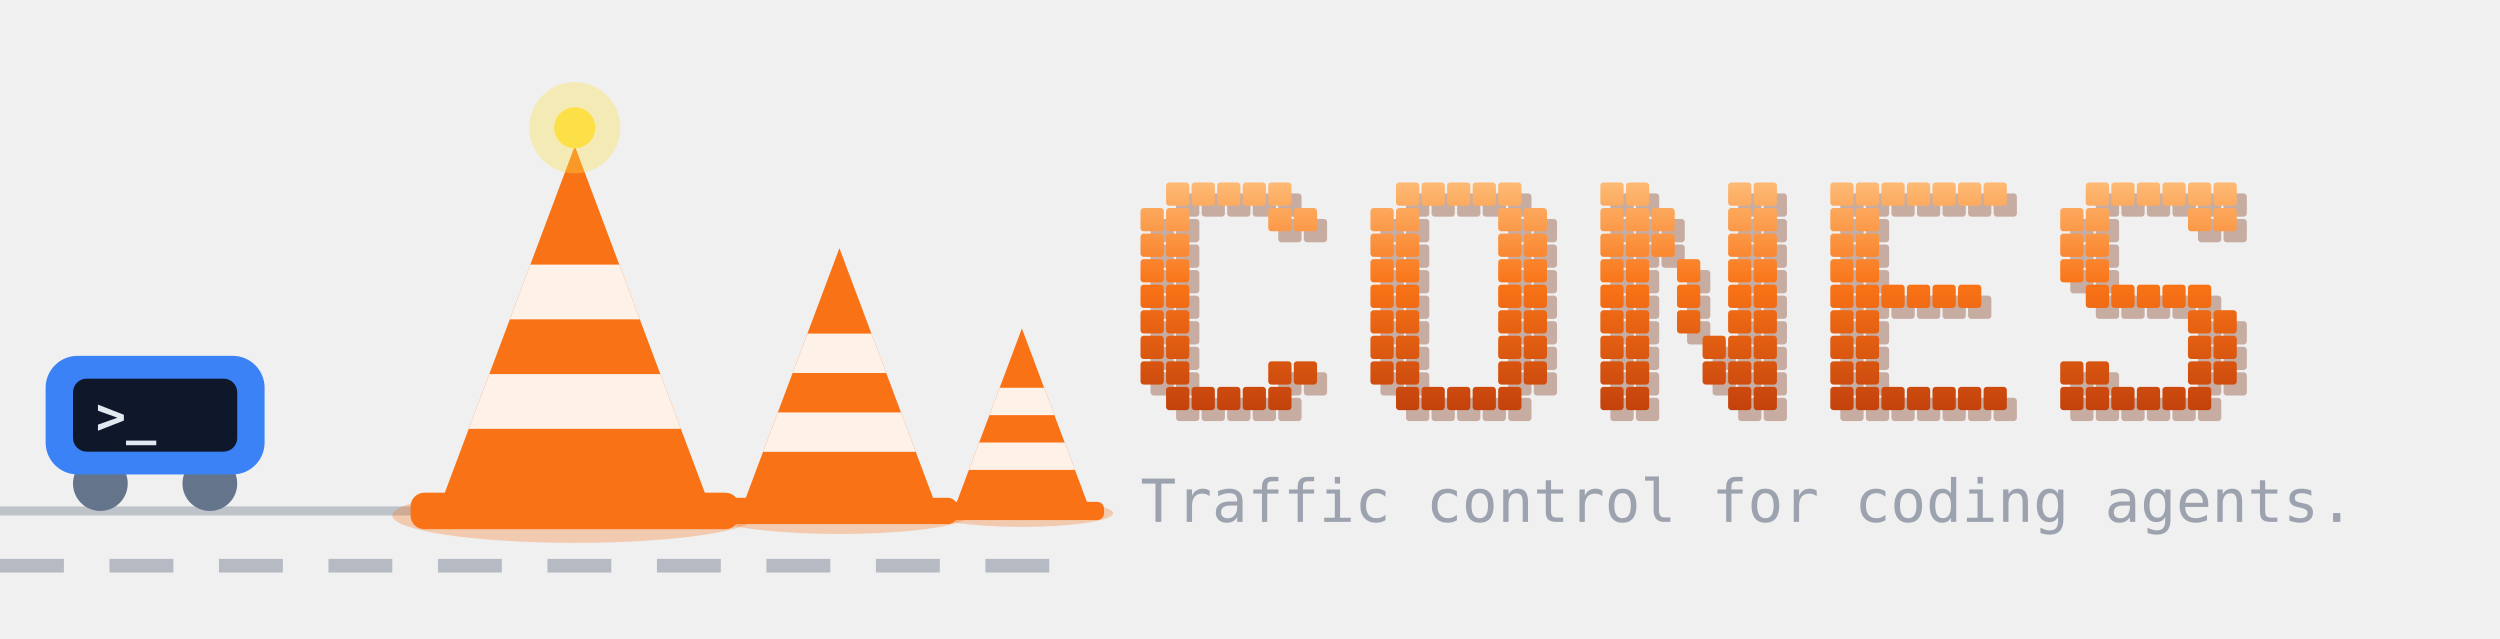
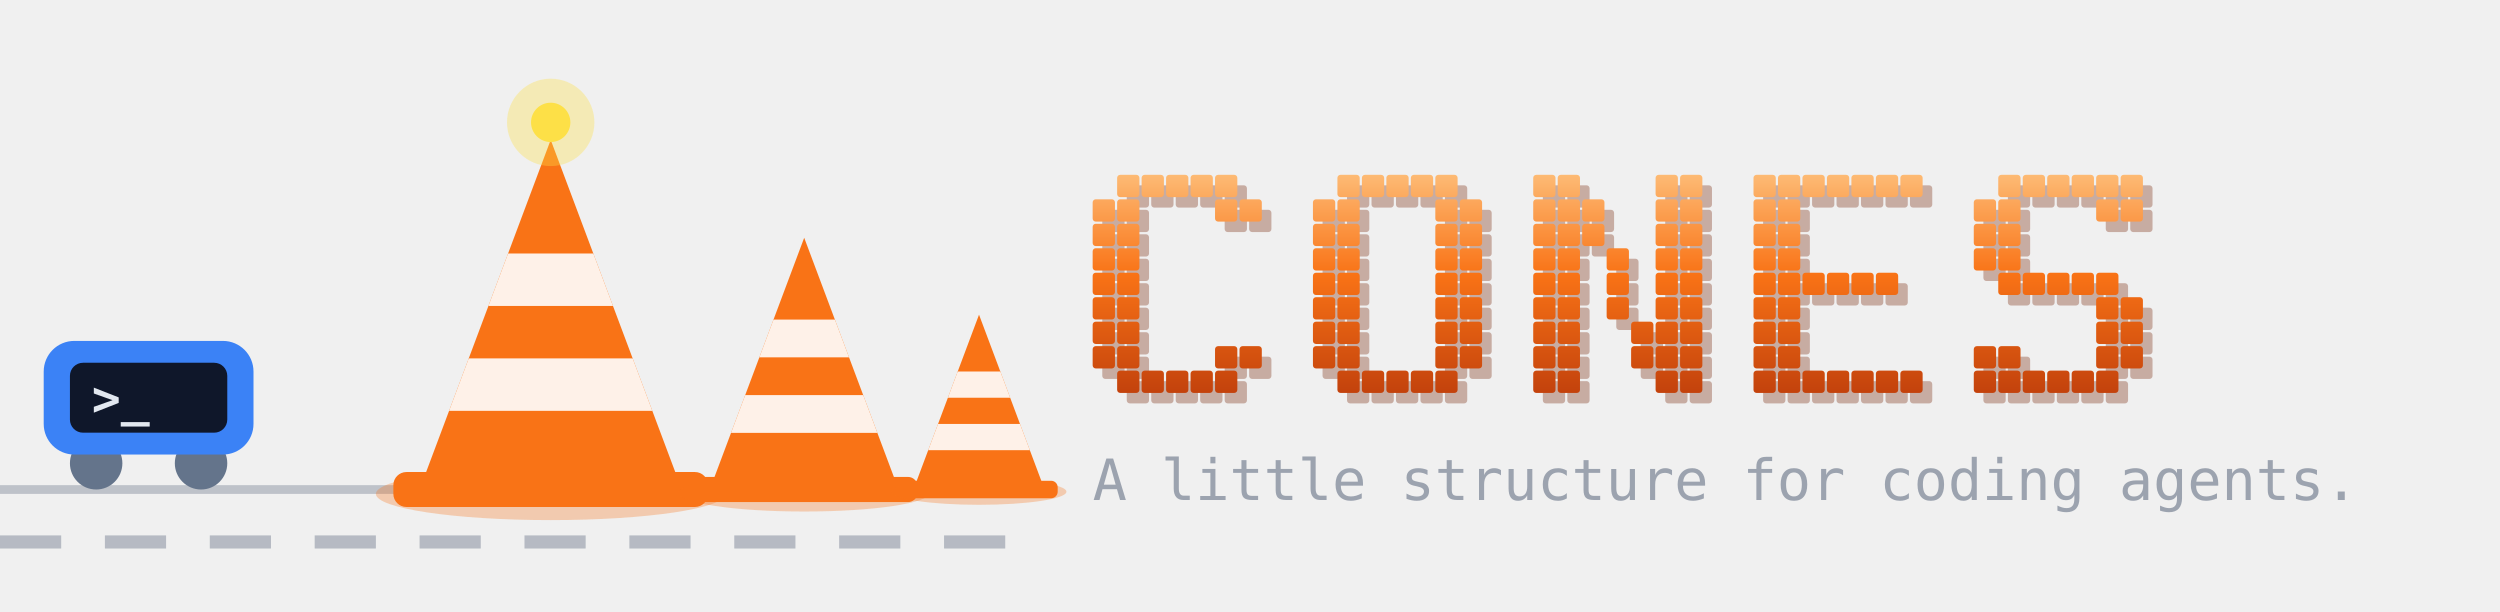
- <svg xmlns="http://www.w3.org/2000/svg" width="548" height="140" viewBox="0 0 548 140" role="img" aria-label="cones: Traffic control for coding agents.">
+ <svg xmlns="http://www.w3.org/2000/svg" width="572" height="140" viewBox="0 0 572 140" role="img" aria-label="cones: A little structure for coding agents.">
  <defs>
    <clipPath id="cone-clip">
      <path d="M0 -80 L30 0 L-30 0 Z" />
    </clipPath>
    <g id="cone">
      <ellipse cx="0" cy="1" rx="40" ry="6" fill="#f97316" opacity=".3" />
      <path d="M0 -80 L30 0 L-30 0 Z" fill="#f97316" />
      <g clip-path="url(#cone-clip)" fill="#fff" opacity=".9">
        <rect x="-30" y="-54" width="60" height="12" />
        <rect x="-30" y="-30" width="60" height="12" />
      </g>
      <rect x="-36" y="-4" width="72" height="8" rx="3" fill="#f97316" />
    </g>
    <linearGradient id="ink" gradientUnits="userSpaceOnUse" x1="0" y1="40" x2="0" y2="90.4">
      <stop offset="0" stop-color="#fdba74" />
      <stop offset=".45" stop-color="#f97316" />
      <stop offset="1" stop-color="#c2410c" />
    </linearGradient>
  </defs>
  <line x1="0" y1="112" x2="240" y2="112" stroke="#9ca3af" stroke-width="2" opacity=".6" />
  <line x1="0" y1="124" x2="240" y2="124" stroke="#9ca3af" stroke-width="3" stroke-dasharray="14 10" opacity=".7">
    <animate attributeName="stroke-dashoffset" values="0;-96" dur="1.4s" calcMode="spline" keySplines=".2 .8 .2 1" fill="freeze" />
  </line>
  <g>
    <animateTransform attributeName="transform" type="translate" values="-90 0;0 0" dur="1.4s" calcMode="spline" keySplines=".2 .8 .2 1" fill="freeze" />
    <circle cx="22" cy="106" r="6" fill="#64748b" />
    <circle cx="46" cy="106" r="6" fill="#64748b" />
    <rect x="10" y="78" width="48" height="26" rx="7" fill="#3b82f6" />
    <rect x="16" y="83" width="36" height="16" rx="3" fill="#0f172a" />
    <text x="21" y="95" font-family="ui-monospace, SFMono-Regular, Menlo, Consolas, monospace" font-size="11" font-weight="700" fill="#e2e8f0">&gt;<tspan>
        <animate attributeName="opacity" values="1;1;0;0" dur="1s" repeatCount="indefinite" />_</tspan>
    </text>
    <g opacity="0">
      <animate attributeName="opacity" values="0;1" begin="1.4s" dur=".3s" fill="freeze" />
      <path d="M46 72 L52 78 L56 72 Z" fill="#e5e7eb" />
      <rect x="40" y="56" width="38" height="18" rx="9" fill="#e5e7eb" />
      <circle cx="51" cy="65" r="2.4" fill="#6b7280">
        <animate attributeName="opacity" values="1;.2;1" dur="1.2s" repeatCount="indefinite" />
      </circle>
      <circle cx="59" cy="65" r="2.4" fill="#6b7280">
        <animate attributeName="opacity" values="1;.2;1" dur="1.2s" begin=".2s" repeatCount="indefinite" />
      </circle>
      <circle cx="67" cy="65" r="2.4" fill="#6b7280">
        <animate attributeName="opacity" values="1;.2;1" dur="1.2s" begin=".4s" repeatCount="indefinite" />
      </circle>
    </g>
  </g>
  <use href="#cone" transform="translate(126 112)" />
  <use href="#cone" transform="translate(184 112) scale(.72)" />
  <use href="#cone" transform="translate(224 112) scale(.5)" />
  <circle cx="126" cy="28" r="10" fill="#fde047" opacity=".35">
    <animate attributeName="opacity" values=".35;0;.35" dur="1s" repeatCount="indefinite" />
  </circle>
  <circle cx="126" cy="28" r="4.5" fill="#fde047">
    <animate attributeName="opacity" values="1;.25;1" dur="1s" repeatCount="indefinite" />
  </circle>
  <g opacity=".35">
    <rect x="257.8" y="42.4" width="5.1" height="5.1" rx=".7" fill="#7c2d12" />
    <rect x="263.4" y="42.4" width="5.1" height="5.1" rx=".7" fill="#7c2d12" />
    <rect x="269.0" y="42.4" width="5.1" height="5.1" rx=".7" fill="#7c2d12" />
    <rect x="274.6" y="42.4" width="5.1" height="5.1" rx=".7" fill="#7c2d12" />
    <rect x="280.2" y="42.4" width="5.1" height="5.1" rx=".7" fill="#7c2d12" />
    <rect x="252.2" y="48.0" width="5.1" height="5.1" rx=".7" fill="#7c2d12" />
    <rect x="257.8" y="48.0" width="5.1" height="5.1" rx=".7" fill="#7c2d12" />
    <rect x="280.2" y="48.0" width="5.1" height="5.1" rx=".7" fill="#7c2d12" />
    <rect x="285.8" y="48.0" width="5.1" height="5.1" rx=".7" fill="#7c2d12" />
    <rect x="252.2" y="53.6" width="5.1" height="5.1" rx=".7" fill="#7c2d12" />
    <rect x="257.8" y="53.6" width="5.1" height="5.1" rx=".7" fill="#7c2d12" />
    <rect x="252.2" y="59.2" width="5.1" height="5.1" rx=".7" fill="#7c2d12" />
    <rect x="257.8" y="59.2" width="5.1" height="5.1" rx=".7" fill="#7c2d12" />
    <rect x="252.2" y="64.8" width="5.1" height="5.1" rx=".7" fill="#7c2d12" />
    <rect x="257.8" y="64.8" width="5.1" height="5.1" rx=".7" fill="#7c2d12" />
    <rect x="252.2" y="70.4" width="5.1" height="5.1" rx=".7" fill="#7c2d12" />
    <rect x="257.8" y="70.4" width="5.1" height="5.1" rx=".7" fill="#7c2d12" />
    <rect x="252.2" y="76.0" width="5.1" height="5.1" rx=".7" fill="#7c2d12" />
    <rect x="257.8" y="76.0" width="5.1" height="5.1" rx=".7" fill="#7c2d12" />
    <rect x="252.2" y="81.6" width="5.1" height="5.1" rx=".7" fill="#7c2d12" />
    <rect x="257.8" y="81.6" width="5.1" height="5.1" rx=".7" fill="#7c2d12" />
    <rect x="280.2" y="81.6" width="5.1" height="5.1" rx=".7" fill="#7c2d12" />
    <rect x="285.8" y="81.6" width="5.1" height="5.1" rx=".7" fill="#7c2d12" />
    <rect x="257.8" y="87.2" width="5.1" height="5.1" rx=".7" fill="#7c2d12" />
    <rect x="263.4" y="87.2" width="5.1" height="5.1" rx=".7" fill="#7c2d12" />
    <rect x="269.0" y="87.2" width="5.1" height="5.1" rx=".7" fill="#7c2d12" />
    <rect x="274.6" y="87.2" width="5.1" height="5.1" rx=".7" fill="#7c2d12" />
    <rect x="280.2" y="87.2" width="5.1" height="5.1" rx=".7" fill="#7c2d12" />
    <rect x="308.2" y="42.4" width="5.1" height="5.1" rx=".7" fill="#7c2d12" />
    <rect x="313.8" y="42.4" width="5.1" height="5.1" rx=".7" fill="#7c2d12" />
    <rect x="319.4" y="42.4" width="5.1" height="5.1" rx=".7" fill="#7c2d12" />
    <rect x="325.0" y="42.4" width="5.1" height="5.1" rx=".7" fill="#7c2d12" />
    <rect x="330.6" y="42.4" width="5.1" height="5.1" rx=".7" fill="#7c2d12" />
    <rect x="302.6" y="48.0" width="5.1" height="5.1" rx=".7" fill="#7c2d12" />
    <rect x="308.2" y="48.0" width="5.1" height="5.1" rx=".7" fill="#7c2d12" />
    <rect x="330.6" y="48.0" width="5.1" height="5.1" rx=".7" fill="#7c2d12" />
    <rect x="336.2" y="48.0" width="5.1" height="5.1" rx=".7" fill="#7c2d12" />
    <rect x="302.6" y="53.6" width="5.1" height="5.1" rx=".7" fill="#7c2d12" />
    <rect x="308.2" y="53.6" width="5.1" height="5.1" rx=".7" fill="#7c2d12" />
    <rect x="330.6" y="53.6" width="5.1" height="5.1" rx=".7" fill="#7c2d12" />
    <rect x="336.2" y="53.6" width="5.1" height="5.1" rx=".7" fill="#7c2d12" />
    <rect x="302.6" y="59.2" width="5.1" height="5.1" rx=".7" fill="#7c2d12" />
    <rect x="308.2" y="59.2" width="5.1" height="5.1" rx=".7" fill="#7c2d12" />
    <rect x="330.6" y="59.2" width="5.1" height="5.1" rx=".7" fill="#7c2d12" />
    <rect x="336.2" y="59.2" width="5.1" height="5.1" rx=".7" fill="#7c2d12" />
    <rect x="302.6" y="64.8" width="5.1" height="5.1" rx=".7" fill="#7c2d12" />
    <rect x="308.2" y="64.8" width="5.1" height="5.1" rx=".7" fill="#7c2d12" />
    <rect x="330.6" y="64.8" width="5.1" height="5.1" rx=".7" fill="#7c2d12" />
    <rect x="336.2" y="64.8" width="5.1" height="5.1" rx=".7" fill="#7c2d12" />
    <rect x="302.6" y="70.4" width="5.1" height="5.1" rx=".7" fill="#7c2d12" />
    <rect x="308.2" y="70.4" width="5.1" height="5.1" rx=".7" fill="#7c2d12" />
    <rect x="330.6" y="70.4" width="5.1" height="5.1" rx=".7" fill="#7c2d12" />
    <rect x="336.2" y="70.4" width="5.1" height="5.1" rx=".7" fill="#7c2d12" />
    <rect x="302.6" y="76.0" width="5.1" height="5.1" rx=".7" fill="#7c2d12" />
    <rect x="308.2" y="76.0" width="5.1" height="5.1" rx=".7" fill="#7c2d12" />
    <rect x="330.6" y="76.0" width="5.1" height="5.1" rx=".7" fill="#7c2d12" />
    <rect x="336.2" y="76.0" width="5.1" height="5.1" rx=".7" fill="#7c2d12" />
    <rect x="302.6" y="81.6" width="5.1" height="5.1" rx=".7" fill="#7c2d12" />
    <rect x="308.2" y="81.6" width="5.1" height="5.1" rx=".7" fill="#7c2d12" />
    <rect x="330.6" y="81.6" width="5.1" height="5.1" rx=".7" fill="#7c2d12" />
    <rect x="336.2" y="81.6" width="5.1" height="5.1" rx=".7" fill="#7c2d12" />
    <rect x="308.2" y="87.2" width="5.1" height="5.1" rx=".7" fill="#7c2d12" />
    <rect x="313.8" y="87.2" width="5.1" height="5.1" rx=".7" fill="#7c2d12" />
    <rect x="319.4" y="87.2" width="5.1" height="5.1" rx=".7" fill="#7c2d12" />
    <rect x="325.0" y="87.2" width="5.1" height="5.1" rx=".7" fill="#7c2d12" />
    <rect x="330.6" y="87.2" width="5.1" height="5.1" rx=".7" fill="#7c2d12" />
    <rect x="353.0" y="42.4" width="5.1" height="5.1" rx=".7" fill="#7c2d12" />
    <rect x="358.6" y="42.4" width="5.1" height="5.1" rx=".7" fill="#7c2d12" />
    <rect x="381.0" y="42.4" width="5.1" height="5.1" rx=".7" fill="#7c2d12" />
    <rect x="386.6" y="42.4" width="5.1" height="5.1" rx=".7" fill="#7c2d12" />
    <rect x="353.0" y="48.0" width="5.1" height="5.1" rx=".7" fill="#7c2d12" />
    <rect x="358.6" y="48.0" width="5.1" height="5.1" rx=".7" fill="#7c2d12" />
    <rect x="364.2" y="48.0" width="5.1" height="5.1" rx=".7" fill="#7c2d12" />
    <rect x="381.0" y="48.0" width="5.1" height="5.1" rx=".7" fill="#7c2d12" />
    <rect x="386.6" y="48.0" width="5.1" height="5.1" rx=".7" fill="#7c2d12" />
    <rect x="353.0" y="53.6" width="5.1" height="5.1" rx=".7" fill="#7c2d12" />
    <rect x="358.6" y="53.6" width="5.1" height="5.1" rx=".7" fill="#7c2d12" />
    <rect x="364.2" y="53.6" width="5.1" height="5.1" rx=".7" fill="#7c2d12" />
    <rect x="381.0" y="53.6" width="5.1" height="5.1" rx=".7" fill="#7c2d12" />
    <rect x="386.6" y="53.6" width="5.1" height="5.1" rx=".7" fill="#7c2d12" />
    <rect x="353.0" y="59.2" width="5.1" height="5.1" rx=".7" fill="#7c2d12" />
    <rect x="358.6" y="59.2" width="5.1" height="5.1" rx=".7" fill="#7c2d12" />
    <rect x="369.8" y="59.2" width="5.1" height="5.1" rx=".7" fill="#7c2d12" />
    <rect x="381.0" y="59.2" width="5.1" height="5.1" rx=".7" fill="#7c2d12" />
    <rect x="386.6" y="59.2" width="5.1" height="5.1" rx=".7" fill="#7c2d12" />
    <rect x="353.0" y="64.8" width="5.1" height="5.1" rx=".7" fill="#7c2d12" />
    <rect x="358.6" y="64.8" width="5.1" height="5.1" rx=".7" fill="#7c2d12" />
    <rect x="369.8" y="64.8" width="5.1" height="5.1" rx=".7" fill="#7c2d12" />
    <rect x="381.0" y="64.8" width="5.1" height="5.1" rx=".7" fill="#7c2d12" />
    <rect x="386.6" y="64.8" width="5.1" height="5.1" rx=".7" fill="#7c2d12" />
    <rect x="353.0" y="70.4" width="5.1" height="5.1" rx=".7" fill="#7c2d12" />
    <rect x="358.6" y="70.4" width="5.1" height="5.1" rx=".7" fill="#7c2d12" />
    <rect x="369.8" y="70.4" width="5.1" height="5.1" rx=".7" fill="#7c2d12" />
    <rect x="381.0" y="70.4" width="5.1" height="5.1" rx=".7" fill="#7c2d12" />
    <rect x="386.6" y="70.4" width="5.1" height="5.1" rx=".7" fill="#7c2d12" />
    <rect x="353.0" y="76.0" width="5.1" height="5.1" rx=".7" fill="#7c2d12" />
    <rect x="358.6" y="76.0" width="5.1" height="5.1" rx=".7" fill="#7c2d12" />
    <rect x="375.4" y="76.0" width="5.1" height="5.1" rx=".7" fill="#7c2d12" />
    <rect x="381.0" y="76.0" width="5.1" height="5.1" rx=".7" fill="#7c2d12" />
    <rect x="386.6" y="76.0" width="5.1" height="5.1" rx=".7" fill="#7c2d12" />
    <rect x="353.0" y="81.6" width="5.1" height="5.1" rx=".7" fill="#7c2d12" />
    <rect x="358.6" y="81.6" width="5.1" height="5.1" rx=".7" fill="#7c2d12" />
    <rect x="375.4" y="81.6" width="5.1" height="5.1" rx=".7" fill="#7c2d12" />
    <rect x="381.0" y="81.6" width="5.1" height="5.1" rx=".7" fill="#7c2d12" />
    <rect x="386.6" y="81.6" width="5.1" height="5.1" rx=".7" fill="#7c2d12" />
    <rect x="353.0" y="87.2" width="5.1" height="5.1" rx=".7" fill="#7c2d12" />
    <rect x="358.6" y="87.2" width="5.1" height="5.1" rx=".7" fill="#7c2d12" />
    <rect x="381.0" y="87.2" width="5.1" height="5.1" rx=".7" fill="#7c2d12" />
    <rect x="386.6" y="87.2" width="5.1" height="5.1" rx=".7" fill="#7c2d12" />
    <rect x="403.4" y="42.4" width="5.1" height="5.1" rx=".7" fill="#7c2d12" />
    <rect x="409.0" y="42.4" width="5.1" height="5.1" rx=".7" fill="#7c2d12" />
    <rect x="414.6" y="42.4" width="5.1" height="5.1" rx=".7" fill="#7c2d12" />
    <rect x="420.2" y="42.4" width="5.1" height="5.1" rx=".7" fill="#7c2d12" />
    <rect x="425.8" y="42.4" width="5.1" height="5.1" rx=".7" fill="#7c2d12" />
    <rect x="431.4" y="42.4" width="5.1" height="5.1" rx=".7" fill="#7c2d12" />
    <rect x="437.0" y="42.4" width="5.1" height="5.1" rx=".7" fill="#7c2d12" />
    <rect x="403.4" y="48.0" width="5.1" height="5.1" rx=".7" fill="#7c2d12" />
    <rect x="409.0" y="48.0" width="5.1" height="5.1" rx=".7" fill="#7c2d12" />
    <rect x="403.4" y="53.6" width="5.1" height="5.1" rx=".7" fill="#7c2d12" />
    <rect x="409.0" y="53.6" width="5.1" height="5.1" rx=".7" fill="#7c2d12" />
    <rect x="403.4" y="59.2" width="5.1" height="5.1" rx=".7" fill="#7c2d12" />
    <rect x="409.0" y="59.2" width="5.1" height="5.1" rx=".7" fill="#7c2d12" />
    <rect x="403.4" y="64.8" width="5.1" height="5.1" rx=".7" fill="#7c2d12" />
    <rect x="409.0" y="64.8" width="5.1" height="5.1" rx=".7" fill="#7c2d12" />
    <rect x="414.6" y="64.8" width="5.1" height="5.1" rx=".7" fill="#7c2d12" />
    <rect x="420.2" y="64.8" width="5.1" height="5.1" rx=".7" fill="#7c2d12" />
    <rect x="425.8" y="64.8" width="5.1" height="5.1" rx=".7" fill="#7c2d12" />
    <rect x="431.4" y="64.8" width="5.1" height="5.1" rx=".7" fill="#7c2d12" />
    <rect x="403.4" y="70.4" width="5.1" height="5.1" rx=".7" fill="#7c2d12" />
    <rect x="409.0" y="70.4" width="5.1" height="5.1" rx=".7" fill="#7c2d12" />
    <rect x="403.4" y="76.0" width="5.1" height="5.1" rx=".7" fill="#7c2d12" />
    <rect x="409.0" y="76.0" width="5.1" height="5.1" rx=".7" fill="#7c2d12" />
    <rect x="403.4" y="81.6" width="5.1" height="5.1" rx=".7" fill="#7c2d12" />
    <rect x="409.0" y="81.6" width="5.1" height="5.1" rx=".7" fill="#7c2d12" />
    <rect x="403.4" y="87.2" width="5.1" height="5.1" rx=".7" fill="#7c2d12" />
    <rect x="409.0" y="87.2" width="5.1" height="5.1" rx=".7" fill="#7c2d12" />
    <rect x="414.6" y="87.2" width="5.1" height="5.1" rx=".7" fill="#7c2d12" />
    <rect x="420.2" y="87.2" width="5.1" height="5.1" rx=".7" fill="#7c2d12" />
    <rect x="425.8" y="87.2" width="5.1" height="5.1" rx=".7" fill="#7c2d12" />
    <rect x="431.4" y="87.2" width="5.1" height="5.1" rx=".7" fill="#7c2d12" />
    <rect x="437.0" y="87.2" width="5.1" height="5.1" rx=".7" fill="#7c2d12" />
    <rect x="459.4" y="42.4" width="5.1" height="5.1" rx=".7" fill="#7c2d12" />
    <rect x="465.0" y="42.4" width="5.1" height="5.1" rx=".7" fill="#7c2d12" />
    <rect x="470.6" y="42.4" width="5.1" height="5.1" rx=".7" fill="#7c2d12" />
    <rect x="476.2" y="42.4" width="5.1" height="5.1" rx=".7" fill="#7c2d12" />
    <rect x="481.8" y="42.4" width="5.1" height="5.1" rx=".7" fill="#7c2d12" />
    <rect x="487.4" y="42.4" width="5.1" height="5.1" rx=".7" fill="#7c2d12" />
    <rect x="453.8" y="48.0" width="5.1" height="5.1" rx=".7" fill="#7c2d12" />
    <rect x="459.4" y="48.0" width="5.1" height="5.1" rx=".7" fill="#7c2d12" />
    <rect x="481.8" y="48.0" width="5.1" height="5.1" rx=".7" fill="#7c2d12" />
    <rect x="487.4" y="48.0" width="5.1" height="5.1" rx=".7" fill="#7c2d12" />
    <rect x="453.8" y="53.6" width="5.1" height="5.1" rx=".7" fill="#7c2d12" />
    <rect x="459.4" y="53.6" width="5.1" height="5.1" rx=".7" fill="#7c2d12" />
    <rect x="453.8" y="59.2" width="5.1" height="5.1" rx=".7" fill="#7c2d12" />
    <rect x="459.4" y="59.2" width="5.1" height="5.1" rx=".7" fill="#7c2d12" />
    <rect x="459.4" y="64.8" width="5.1" height="5.1" rx=".7" fill="#7c2d12" />
    <rect x="465.0" y="64.8" width="5.1" height="5.1" rx=".7" fill="#7c2d12" />
    <rect x="470.6" y="64.8" width="5.1" height="5.1" rx=".7" fill="#7c2d12" />
    <rect x="476.2" y="64.8" width="5.1" height="5.1" rx=".7" fill="#7c2d12" />
    <rect x="481.8" y="64.8" width="5.1" height="5.1" rx=".7" fill="#7c2d12" />
    <rect x="481.8" y="70.4" width="5.1" height="5.1" rx=".7" fill="#7c2d12" />
    <rect x="487.4" y="70.4" width="5.1" height="5.1" rx=".7" fill="#7c2d12" />
    <rect x="481.8" y="76.0" width="5.1" height="5.1" rx=".7" fill="#7c2d12" />
    <rect x="487.4" y="76.0" width="5.1" height="5.1" rx=".7" fill="#7c2d12" />
    <rect x="453.8" y="81.6" width="5.1" height="5.1" rx=".7" fill="#7c2d12" />
    <rect x="459.4" y="81.6" width="5.1" height="5.1" rx=".7" fill="#7c2d12" />
    <rect x="481.8" y="81.6" width="5.1" height="5.1" rx=".7" fill="#7c2d12" />
    <rect x="487.4" y="81.6" width="5.1" height="5.1" rx=".7" fill="#7c2d12" />
    <rect x="453.8" y="87.2" width="5.1" height="5.1" rx=".7" fill="#7c2d12" />
    <rect x="459.4" y="87.2" width="5.1" height="5.1" rx=".7" fill="#7c2d12" />
    <rect x="465.0" y="87.2" width="5.1" height="5.1" rx=".7" fill="#7c2d12" />
    <rect x="470.6" y="87.2" width="5.1" height="5.1" rx=".7" fill="#7c2d12" />
    <rect x="476.2" y="87.2" width="5.1" height="5.1" rx=".7" fill="#7c2d12" />
    <rect x="481.8" y="87.2" width="5.1" height="5.1" rx=".7" fill="#7c2d12" />
  </g>
  <g>
    <rect x="255.6" y="40.0" width="5.1" height="5.1" rx=".7" fill="url(#ink)" />
    <rect x="261.2" y="40.0" width="5.1" height="5.1" rx=".7" fill="url(#ink)" />
    <rect x="266.8" y="40.0" width="5.1" height="5.1" rx=".7" fill="url(#ink)" />
    <rect x="272.4" y="40.0" width="5.1" height="5.1" rx=".7" fill="url(#ink)" />
    <rect x="278.0" y="40.0" width="5.1" height="5.1" rx=".7" fill="url(#ink)" />
    <rect x="250.0" y="45.6" width="5.1" height="5.1" rx=".7" fill="url(#ink)" />
    <rect x="255.6" y="45.6" width="5.1" height="5.1" rx=".7" fill="url(#ink)" />
    <rect x="278.0" y="45.6" width="5.1" height="5.1" rx=".7" fill="url(#ink)" />
    <rect x="283.6" y="45.6" width="5.1" height="5.1" rx=".7" fill="url(#ink)" />
    <rect x="250.0" y="51.2" width="5.1" height="5.1" rx=".7" fill="url(#ink)" />
    <rect x="255.6" y="51.2" width="5.1" height="5.1" rx=".7" fill="url(#ink)" />
    <rect x="250.0" y="56.8" width="5.1" height="5.1" rx=".7" fill="url(#ink)" />
    <rect x="255.6" y="56.8" width="5.1" height="5.1" rx=".7" fill="url(#ink)" />
    <rect x="250.0" y="62.4" width="5.1" height="5.1" rx=".7" fill="url(#ink)" />
    <rect x="255.6" y="62.4" width="5.1" height="5.1" rx=".7" fill="url(#ink)" />
    <rect x="250.0" y="68.0" width="5.1" height="5.1" rx=".7" fill="url(#ink)" />
    <rect x="255.6" y="68.0" width="5.1" height="5.1" rx=".7" fill="url(#ink)" />
    <rect x="250.0" y="73.6" width="5.1" height="5.1" rx=".7" fill="url(#ink)" />
    <rect x="255.6" y="73.6" width="5.1" height="5.1" rx=".7" fill="url(#ink)" />
    <rect x="250.0" y="79.2" width="5.1" height="5.1" rx=".7" fill="url(#ink)" />
    <rect x="255.6" y="79.2" width="5.1" height="5.1" rx=".7" fill="url(#ink)" />
    <rect x="278.0" y="79.2" width="5.1" height="5.1" rx=".7" fill="url(#ink)" />
    <rect x="283.6" y="79.2" width="5.1" height="5.1" rx=".7" fill="url(#ink)" />
    <rect x="255.6" y="84.8" width="5.1" height="5.1" rx=".7" fill="url(#ink)" />
    <rect x="261.2" y="84.8" width="5.1" height="5.1" rx=".7" fill="url(#ink)" />
    <rect x="266.8" y="84.8" width="5.1" height="5.1" rx=".7" fill="url(#ink)" />
    <rect x="272.4" y="84.8" width="5.1" height="5.1" rx=".7" fill="url(#ink)" />
    <rect x="278.0" y="84.8" width="5.1" height="5.1" rx=".7" fill="url(#ink)" />
    <rect x="306.0" y="40.0" width="5.1" height="5.1" rx=".7" fill="url(#ink)" />
    <rect x="311.6" y="40.0" width="5.1" height="5.1" rx=".7" fill="url(#ink)" />
    <rect x="317.2" y="40.0" width="5.1" height="5.1" rx=".7" fill="url(#ink)" />
    <rect x="322.8" y="40.0" width="5.1" height="5.1" rx=".7" fill="url(#ink)" />
    <rect x="328.4" y="40.0" width="5.1" height="5.1" rx=".7" fill="url(#ink)" />
    <rect x="300.4" y="45.6" width="5.1" height="5.1" rx=".7" fill="url(#ink)" />
    <rect x="306.0" y="45.6" width="5.1" height="5.1" rx=".7" fill="url(#ink)" />
    <rect x="328.4" y="45.6" width="5.1" height="5.1" rx=".7" fill="url(#ink)" />
    <rect x="334.0" y="45.6" width="5.1" height="5.1" rx=".7" fill="url(#ink)" />
    <rect x="300.4" y="51.2" width="5.1" height="5.1" rx=".7" fill="url(#ink)" />
    <rect x="306.0" y="51.2" width="5.1" height="5.1" rx=".7" fill="url(#ink)" />
    <rect x="328.4" y="51.2" width="5.1" height="5.1" rx=".7" fill="url(#ink)" />
    <rect x="334.0" y="51.2" width="5.1" height="5.1" rx=".7" fill="url(#ink)" />
    <rect x="300.4" y="56.8" width="5.1" height="5.1" rx=".7" fill="url(#ink)" />
    <rect x="306.0" y="56.8" width="5.1" height="5.1" rx=".7" fill="url(#ink)" />
    <rect x="328.4" y="56.8" width="5.1" height="5.1" rx=".7" fill="url(#ink)" />
    <rect x="334.0" y="56.8" width="5.1" height="5.1" rx=".7" fill="url(#ink)" />
    <rect x="300.4" y="62.4" width="5.1" height="5.1" rx=".7" fill="url(#ink)" />
    <rect x="306.0" y="62.4" width="5.1" height="5.1" rx=".7" fill="url(#ink)" />
    <rect x="328.4" y="62.4" width="5.1" height="5.1" rx=".7" fill="url(#ink)" />
    <rect x="334.0" y="62.4" width="5.1" height="5.1" rx=".7" fill="url(#ink)" />
    <rect x="300.4" y="68.0" width="5.1" height="5.1" rx=".7" fill="url(#ink)" />
    <rect x="306.0" y="68.0" width="5.1" height="5.1" rx=".7" fill="url(#ink)" />
    <rect x="328.4" y="68.0" width="5.1" height="5.1" rx=".7" fill="url(#ink)" />
    <rect x="334.0" y="68.0" width="5.1" height="5.1" rx=".7" fill="url(#ink)" />
    <rect x="300.4" y="73.6" width="5.1" height="5.1" rx=".7" fill="url(#ink)" />
    <rect x="306.0" y="73.6" width="5.1" height="5.1" rx=".7" fill="url(#ink)" />
    <rect x="328.4" y="73.6" width="5.1" height="5.1" rx=".7" fill="url(#ink)" />
    <rect x="334.0" y="73.6" width="5.1" height="5.1" rx=".7" fill="url(#ink)" />
    <rect x="300.4" y="79.2" width="5.1" height="5.1" rx=".7" fill="url(#ink)" />
    <rect x="306.0" y="79.2" width="5.1" height="5.1" rx=".7" fill="url(#ink)" />
    <rect x="328.4" y="79.2" width="5.1" height="5.1" rx=".7" fill="url(#ink)" />
    <rect x="334.0" y="79.2" width="5.1" height="5.1" rx=".7" fill="url(#ink)" />
    <rect x="306.0" y="84.8" width="5.1" height="5.1" rx=".7" fill="url(#ink)" />
    <rect x="311.6" y="84.8" width="5.1" height="5.1" rx=".7" fill="url(#ink)" />
    <rect x="317.2" y="84.8" width="5.1" height="5.1" rx=".7" fill="url(#ink)" />
    <rect x="322.8" y="84.8" width="5.1" height="5.1" rx=".7" fill="url(#ink)" />
    <rect x="328.4" y="84.8" width="5.1" height="5.1" rx=".7" fill="url(#ink)" />
    <rect x="350.8" y="40.0" width="5.1" height="5.1" rx=".7" fill="url(#ink)" />
    <rect x="356.4" y="40.0" width="5.1" height="5.1" rx=".7" fill="url(#ink)" />
    <rect x="378.8" y="40.0" width="5.1" height="5.1" rx=".7" fill="url(#ink)" />
    <rect x="384.4" y="40.0" width="5.1" height="5.1" rx=".7" fill="url(#ink)" />
    <rect x="350.8" y="45.6" width="5.1" height="5.1" rx=".7" fill="url(#ink)" />
    <rect x="356.4" y="45.6" width="5.1" height="5.1" rx=".7" fill="url(#ink)" />
    <rect x="362.0" y="45.6" width="5.1" height="5.1" rx=".7" fill="url(#ink)" />
    <rect x="378.8" y="45.6" width="5.1" height="5.1" rx=".7" fill="url(#ink)" />
    <rect x="384.4" y="45.6" width="5.1" height="5.1" rx=".7" fill="url(#ink)" />
    <rect x="350.8" y="51.2" width="5.1" height="5.1" rx=".7" fill="url(#ink)" />
    <rect x="356.4" y="51.2" width="5.1" height="5.1" rx=".7" fill="url(#ink)" />
    <rect x="362.0" y="51.2" width="5.1" height="5.1" rx=".7" fill="url(#ink)" />
    <rect x="378.8" y="51.2" width="5.1" height="5.1" rx=".7" fill="url(#ink)" />
    <rect x="384.4" y="51.2" width="5.1" height="5.1" rx=".7" fill="url(#ink)" />
    <rect x="350.8" y="56.8" width="5.1" height="5.1" rx=".7" fill="url(#ink)" />
    <rect x="356.4" y="56.8" width="5.1" height="5.1" rx=".7" fill="url(#ink)" />
    <rect x="367.6" y="56.8" width="5.1" height="5.1" rx=".7" fill="url(#ink)" />
    <rect x="378.8" y="56.8" width="5.1" height="5.1" rx=".7" fill="url(#ink)" />
    <rect x="384.4" y="56.8" width="5.1" height="5.1" rx=".7" fill="url(#ink)" />
    <rect x="350.8" y="62.4" width="5.1" height="5.1" rx=".7" fill="url(#ink)" />
    <rect x="356.4" y="62.4" width="5.1" height="5.1" rx=".7" fill="url(#ink)" />
    <rect x="367.6" y="62.4" width="5.1" height="5.1" rx=".7" fill="url(#ink)" />
    <rect x="378.8" y="62.4" width="5.1" height="5.1" rx=".7" fill="url(#ink)" />
    <rect x="384.4" y="62.4" width="5.1" height="5.1" rx=".7" fill="url(#ink)" />
    <rect x="350.8" y="68.0" width="5.1" height="5.1" rx=".7" fill="url(#ink)" />
    <rect x="356.4" y="68.0" width="5.1" height="5.1" rx=".7" fill="url(#ink)" />
    <rect x="367.6" y="68.0" width="5.1" height="5.1" rx=".7" fill="url(#ink)" />
    <rect x="378.8" y="68.0" width="5.1" height="5.1" rx=".7" fill="url(#ink)" />
    <rect x="384.4" y="68.0" width="5.1" height="5.1" rx=".7" fill="url(#ink)" />
    <rect x="350.8" y="73.6" width="5.1" height="5.1" rx=".7" fill="url(#ink)" />
    <rect x="356.4" y="73.6" width="5.1" height="5.1" rx=".7" fill="url(#ink)" />
    <rect x="373.2" y="73.6" width="5.1" height="5.1" rx=".7" fill="url(#ink)" />
    <rect x="378.8" y="73.6" width="5.1" height="5.1" rx=".7" fill="url(#ink)" />
    <rect x="384.4" y="73.6" width="5.1" height="5.1" rx=".7" fill="url(#ink)" />
    <rect x="350.8" y="79.2" width="5.1" height="5.1" rx=".7" fill="url(#ink)" />
    <rect x="356.4" y="79.2" width="5.1" height="5.1" rx=".7" fill="url(#ink)" />
    <rect x="373.2" y="79.2" width="5.1" height="5.1" rx=".7" fill="url(#ink)" />
    <rect x="378.8" y="79.2" width="5.1" height="5.1" rx=".7" fill="url(#ink)" />
    <rect x="384.4" y="79.2" width="5.1" height="5.1" rx=".7" fill="url(#ink)" />
    <rect x="350.8" y="84.8" width="5.1" height="5.1" rx=".7" fill="url(#ink)" />
    <rect x="356.4" y="84.8" width="5.1" height="5.1" rx=".7" fill="url(#ink)" />
    <rect x="378.8" y="84.8" width="5.1" height="5.1" rx=".7" fill="url(#ink)" />
    <rect x="384.4" y="84.8" width="5.1" height="5.1" rx=".7" fill="url(#ink)" />
    <rect x="401.2" y="40.0" width="5.1" height="5.1" rx=".7" fill="url(#ink)" />
    <rect x="406.8" y="40.0" width="5.1" height="5.1" rx=".7" fill="url(#ink)" />
    <rect x="412.4" y="40.0" width="5.1" height="5.1" rx=".7" fill="url(#ink)" />
    <rect x="418.0" y="40.0" width="5.1" height="5.1" rx=".7" fill="url(#ink)" />
    <rect x="423.6" y="40.0" width="5.1" height="5.1" rx=".7" fill="url(#ink)" />
    <rect x="429.2" y="40.0" width="5.1" height="5.1" rx=".7" fill="url(#ink)" />
    <rect x="434.8" y="40.0" width="5.1" height="5.1" rx=".7" fill="url(#ink)" />
    <rect x="401.2" y="45.6" width="5.1" height="5.1" rx=".7" fill="url(#ink)" />
    <rect x="406.8" y="45.6" width="5.1" height="5.1" rx=".7" fill="url(#ink)" />
    <rect x="401.2" y="51.2" width="5.1" height="5.1" rx=".7" fill="url(#ink)" />
    <rect x="406.8" y="51.2" width="5.1" height="5.1" rx=".7" fill="url(#ink)" />
    <rect x="401.2" y="56.8" width="5.1" height="5.1" rx=".7" fill="url(#ink)" />
    <rect x="406.8" y="56.8" width="5.1" height="5.1" rx=".7" fill="url(#ink)" />
    <rect x="401.2" y="62.4" width="5.1" height="5.1" rx=".7" fill="url(#ink)" />
    <rect x="406.8" y="62.4" width="5.1" height="5.1" rx=".7" fill="url(#ink)" />
    <rect x="412.4" y="62.4" width="5.1" height="5.1" rx=".7" fill="url(#ink)" />
    <rect x="418.0" y="62.4" width="5.1" height="5.1" rx=".7" fill="url(#ink)" />
    <rect x="423.6" y="62.4" width="5.1" height="5.1" rx=".7" fill="url(#ink)" />
    <rect x="429.2" y="62.4" width="5.1" height="5.1" rx=".7" fill="url(#ink)" />
    <rect x="401.2" y="68.0" width="5.1" height="5.1" rx=".7" fill="url(#ink)" />
    <rect x="406.8" y="68.0" width="5.1" height="5.1" rx=".7" fill="url(#ink)" />
    <rect x="401.2" y="73.6" width="5.1" height="5.1" rx=".7" fill="url(#ink)" />
    <rect x="406.8" y="73.6" width="5.1" height="5.1" rx=".7" fill="url(#ink)" />
    <rect x="401.2" y="79.2" width="5.1" height="5.1" rx=".7" fill="url(#ink)" />
    <rect x="406.8" y="79.2" width="5.1" height="5.1" rx=".7" fill="url(#ink)" />
    <rect x="401.2" y="84.8" width="5.1" height="5.1" rx=".7" fill="url(#ink)" />
    <rect x="406.8" y="84.8" width="5.1" height="5.1" rx=".7" fill="url(#ink)" />
    <rect x="412.4" y="84.8" width="5.1" height="5.1" rx=".7" fill="url(#ink)" />
    <rect x="418.0" y="84.8" width="5.1" height="5.1" rx=".7" fill="url(#ink)" />
    <rect x="423.6" y="84.8" width="5.1" height="5.1" rx=".7" fill="url(#ink)" />
    <rect x="429.2" y="84.8" width="5.1" height="5.1" rx=".7" fill="url(#ink)" />
    <rect x="434.8" y="84.8" width="5.1" height="5.1" rx=".7" fill="url(#ink)" />
    <rect x="457.2" y="40.0" width="5.1" height="5.1" rx=".7" fill="url(#ink)" />
    <rect x="462.8" y="40.0" width="5.1" height="5.1" rx=".7" fill="url(#ink)" />
    <rect x="468.4" y="40.0" width="5.1" height="5.1" rx=".7" fill="url(#ink)" />
    <rect x="474.0" y="40.0" width="5.1" height="5.1" rx=".7" fill="url(#ink)" />
    <rect x="479.6" y="40.0" width="5.1" height="5.1" rx=".7" fill="url(#ink)" />
    <rect x="485.2" y="40.0" width="5.1" height="5.1" rx=".7" fill="url(#ink)" />
    <rect x="451.6" y="45.6" width="5.1" height="5.1" rx=".7" fill="url(#ink)" />
    <rect x="457.2" y="45.6" width="5.1" height="5.1" rx=".7" fill="url(#ink)" />
    <rect x="479.6" y="45.6" width="5.1" height="5.1" rx=".7" fill="url(#ink)" />
    <rect x="485.2" y="45.6" width="5.1" height="5.1" rx=".7" fill="url(#ink)" />
    <rect x="451.6" y="51.2" width="5.1" height="5.1" rx=".7" fill="url(#ink)" />
    <rect x="457.2" y="51.2" width="5.1" height="5.1" rx=".7" fill="url(#ink)" />
    <rect x="451.6" y="56.8" width="5.1" height="5.1" rx=".7" fill="url(#ink)" />
    <rect x="457.2" y="56.8" width="5.1" height="5.1" rx=".7" fill="url(#ink)" />
    <rect x="457.2" y="62.4" width="5.1" height="5.1" rx=".7" fill="url(#ink)" />
    <rect x="462.8" y="62.4" width="5.1" height="5.1" rx=".7" fill="url(#ink)" />
    <rect x="468.4" y="62.4" width="5.1" height="5.1" rx=".7" fill="url(#ink)" />
    <rect x="474.0" y="62.4" width="5.1" height="5.1" rx=".7" fill="url(#ink)" />
    <rect x="479.6" y="62.4" width="5.1" height="5.1" rx=".7" fill="url(#ink)" />
    <rect x="479.6" y="68.0" width="5.1" height="5.1" rx=".7" fill="url(#ink)" />
    <rect x="485.2" y="68.0" width="5.1" height="5.1" rx=".7" fill="url(#ink)" />
    <rect x="479.6" y="73.6" width="5.1" height="5.1" rx=".7" fill="url(#ink)" />
    <rect x="485.2" y="73.6" width="5.1" height="5.1" rx=".7" fill="url(#ink)" />
    <rect x="451.6" y="79.2" width="5.1" height="5.1" rx=".7" fill="url(#ink)" />
    <rect x="457.2" y="79.2" width="5.1" height="5.1" rx=".7" fill="url(#ink)" />
    <rect x="479.6" y="79.2" width="5.1" height="5.1" rx=".7" fill="url(#ink)" />
    <rect x="485.2" y="79.2" width="5.1" height="5.1" rx=".7" fill="url(#ink)" />
    <rect x="451.6" y="84.8" width="5.1" height="5.1" rx=".7" fill="url(#ink)" />
    <rect x="457.2" y="84.8" width="5.1" height="5.1" rx=".7" fill="url(#ink)" />
    <rect x="462.8" y="84.8" width="5.1" height="5.1" rx=".7" fill="url(#ink)" />
    <rect x="468.4" y="84.8" width="5.1" height="5.1" rx=".7" fill="url(#ink)" />
    <rect x="474.0" y="84.8" width="5.1" height="5.1" rx=".7" fill="url(#ink)" />
    <rect x="479.6" y="84.8" width="5.1" height="5.1" rx=".7" fill="url(#ink)" />
  </g>
-   <text x="250" y="114.4" font-family="ui-monospace, SFMono-Regular, Menlo, Consolas, monospace" font-size="13" fill="#9ca3af">Traffic control for coding agents.</text>
+   <text x="250" y="114.4" font-family="ui-monospace, SFMono-Regular, Menlo, Consolas, monospace" font-size="13" fill="#9ca3af">A little structure for coding agents.</text>
</svg>
